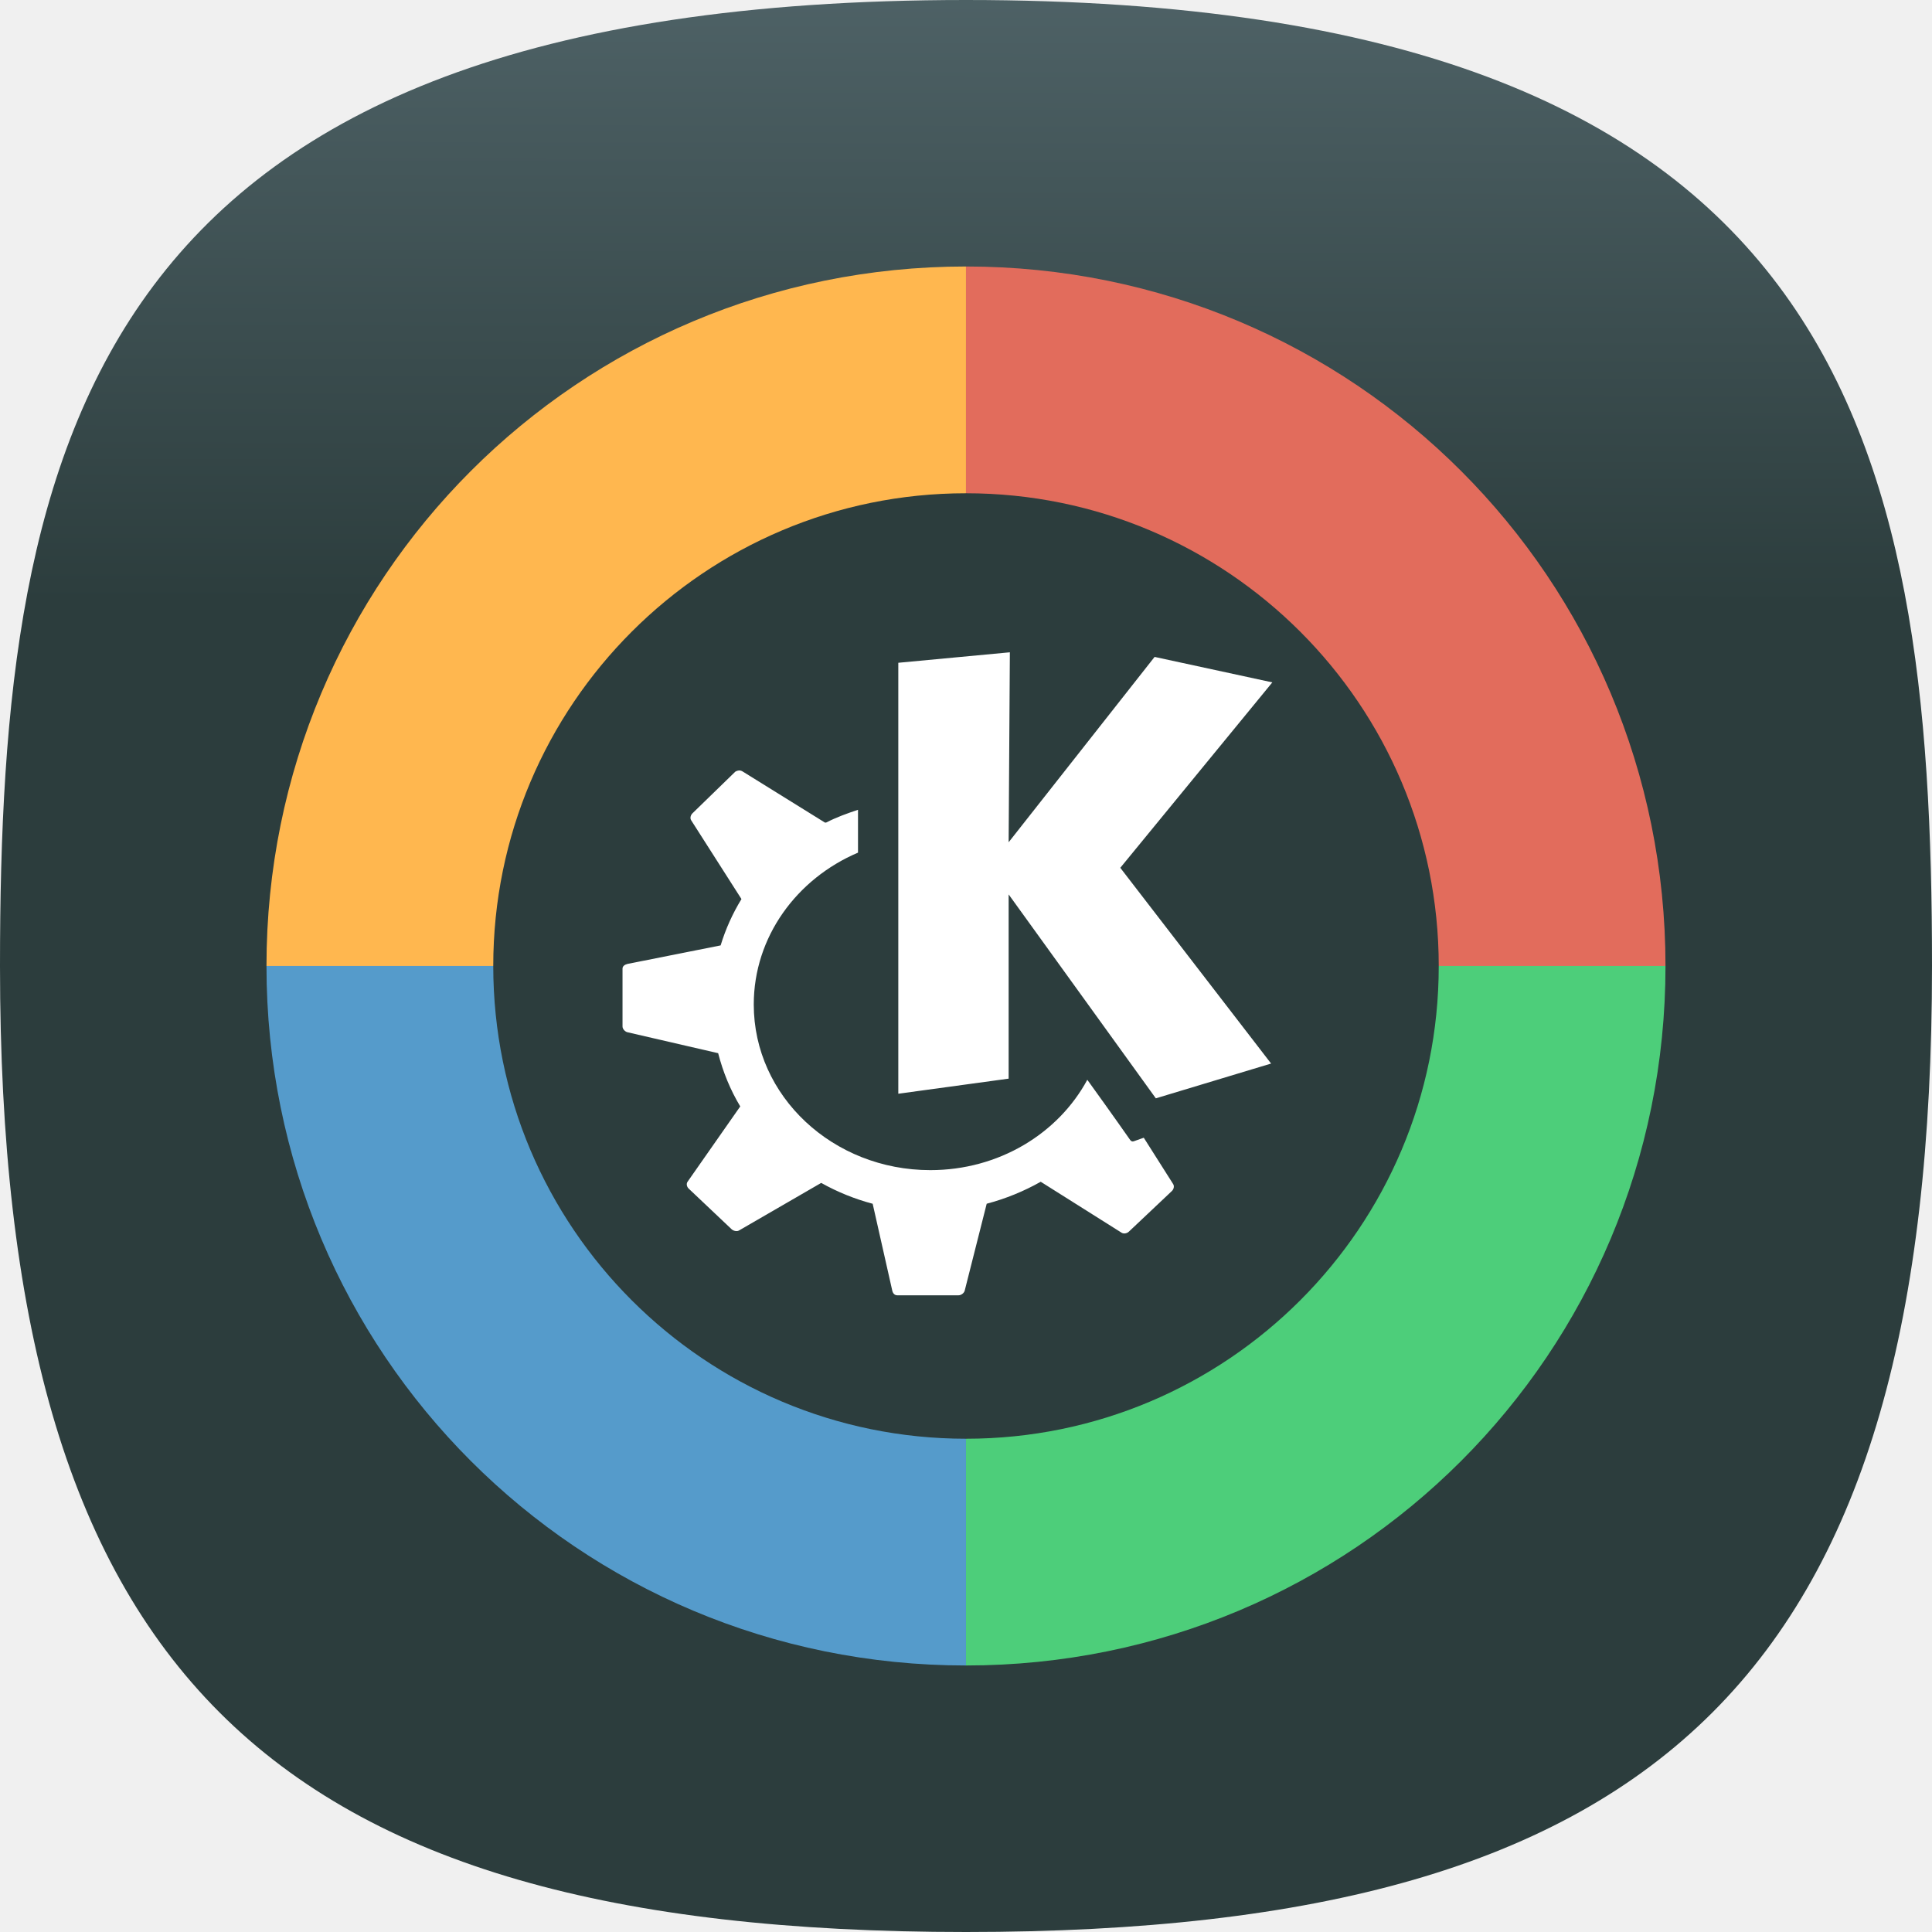
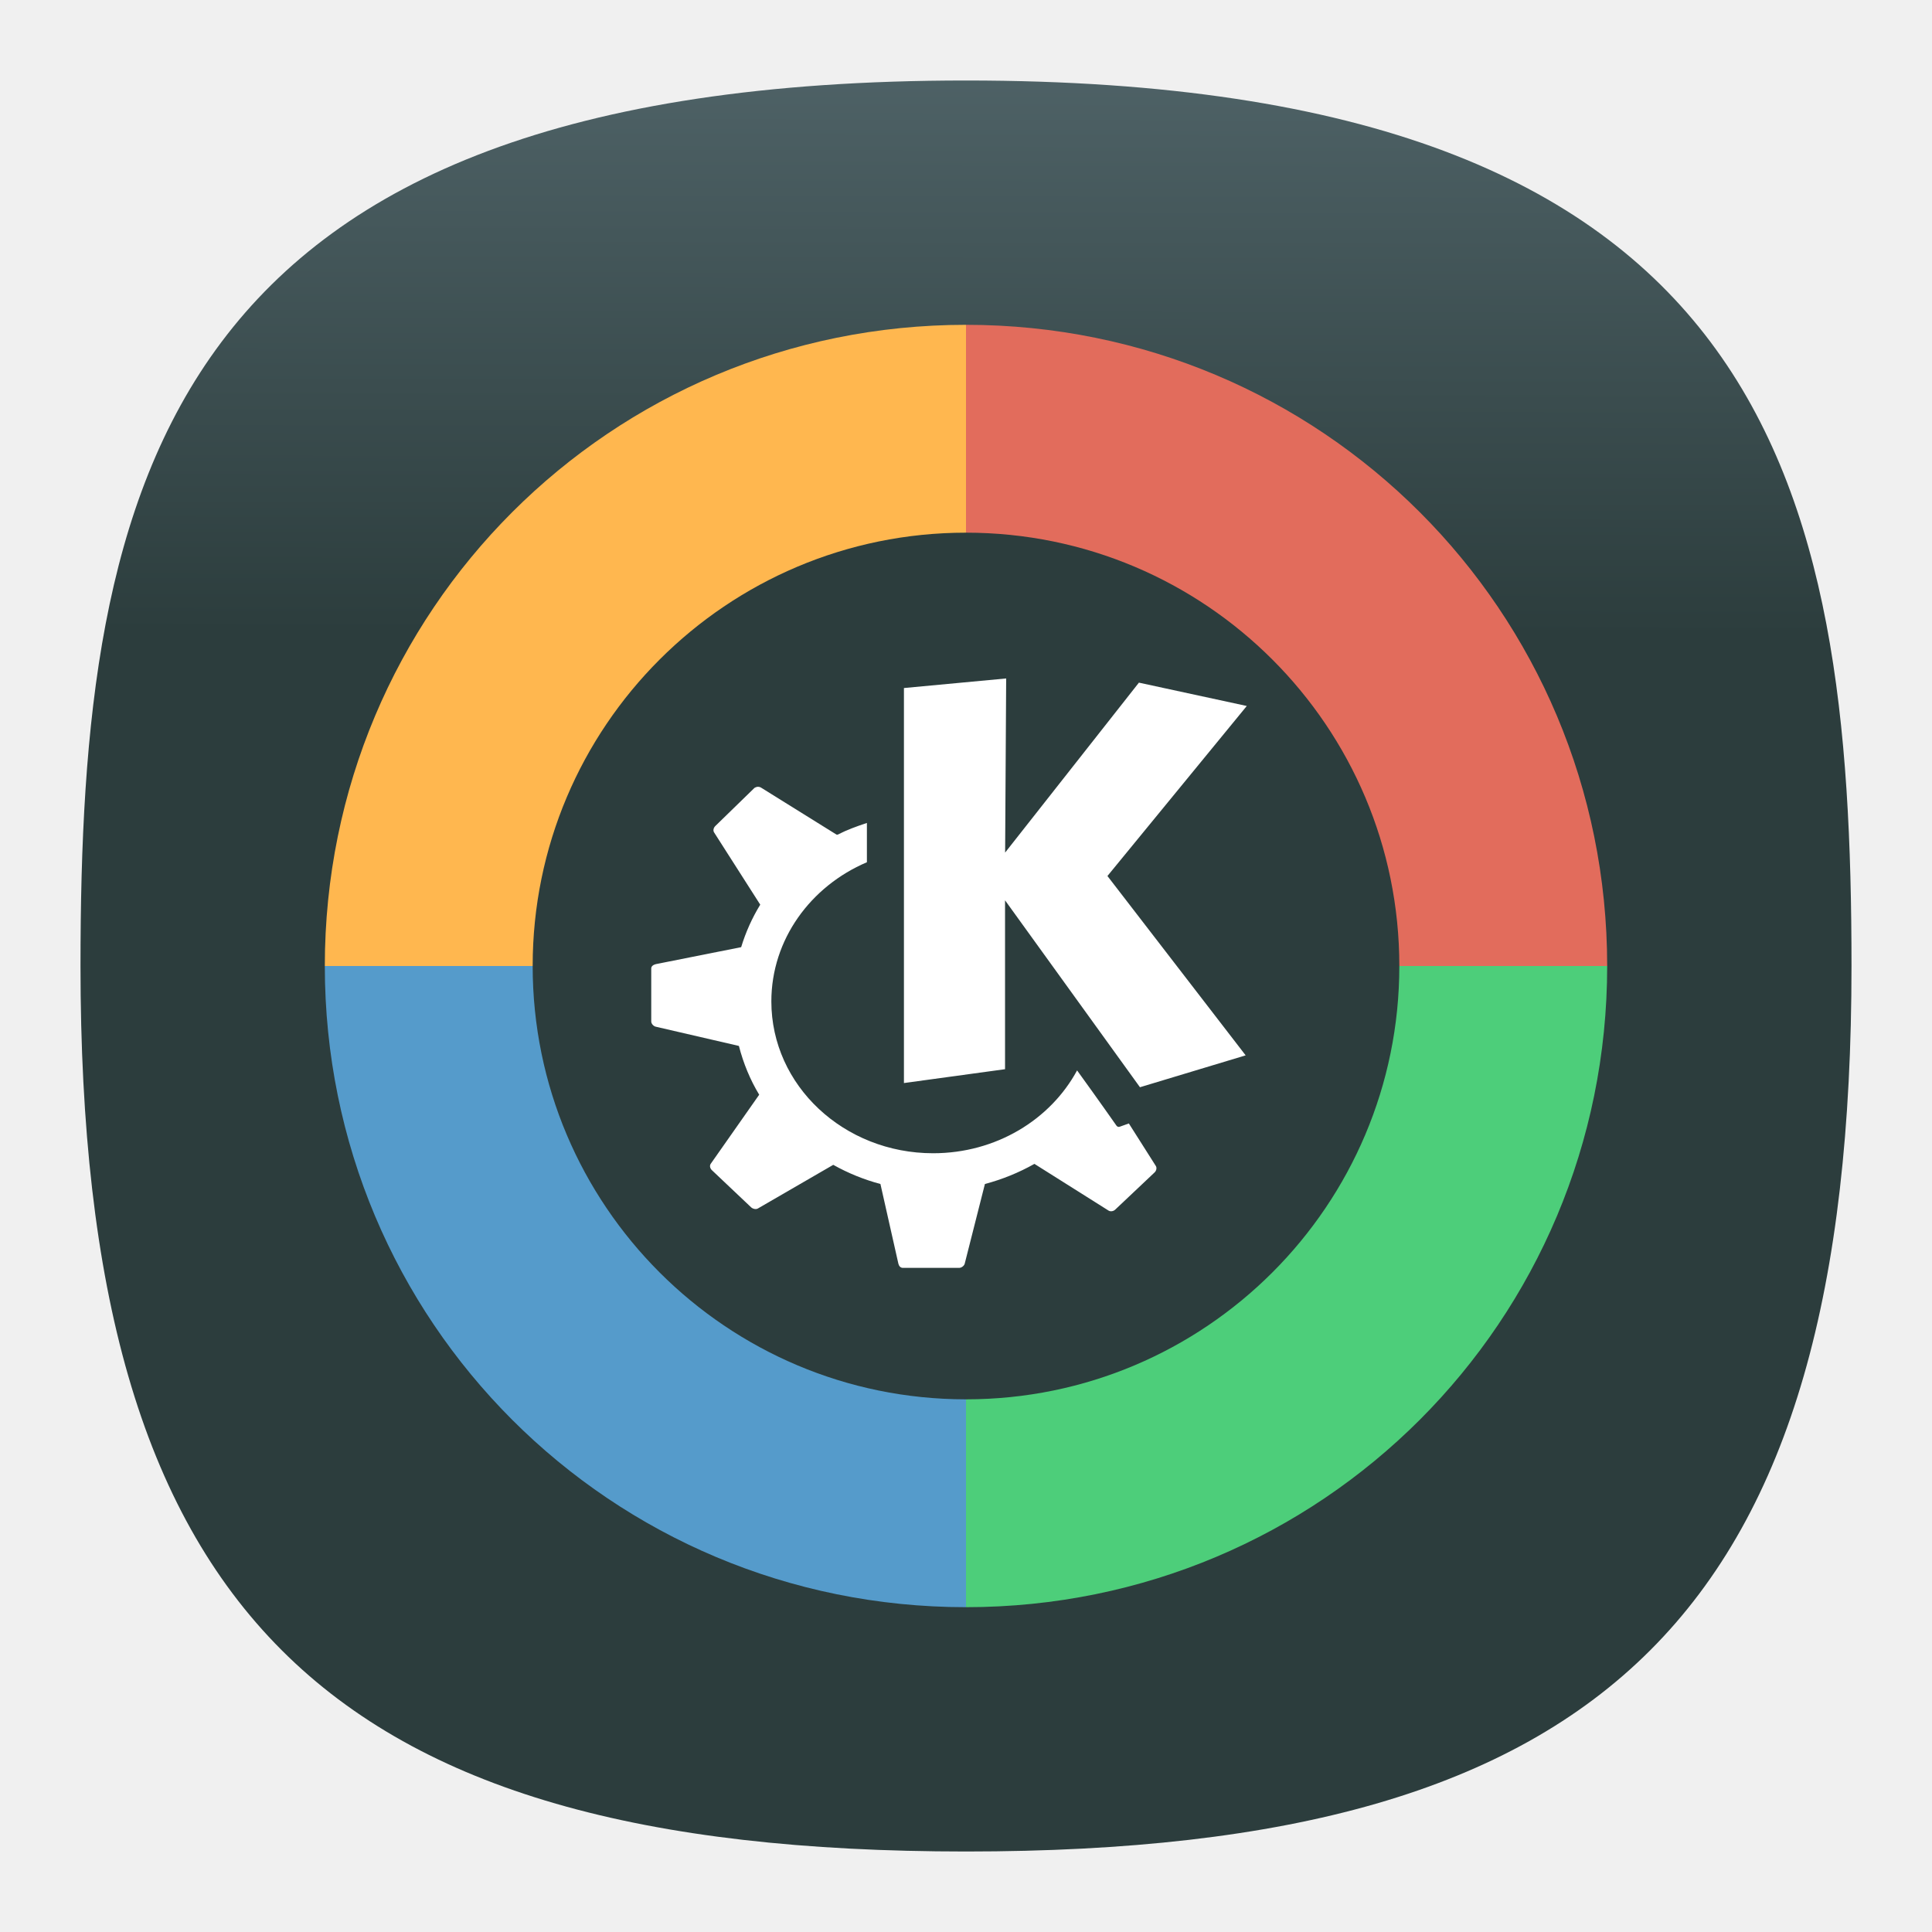
- <svg xmlns="http://www.w3.org/2000/svg" xmlns:xlink="http://www.w3.org/1999/xlink" width="22" height="22" viewBox="0 0 22 22" fill="none" version="1.1" id="svg11" xml:space="preserve">
+ <svg xmlns="http://www.w3.org/2000/svg" xmlns:xlink="http://www.w3.org/1999/xlink" width="24" height="24" viewBox="0 0 24 24" fill="none" version="1.1" id="svg11" xml:space="preserve">
  <defs id="defs9">
    <linearGradient id="linearGradient1820">
      <stop style="stop-color:#2c3d3d;stop-opacity:1;" offset="0" id="stop1816" />
      <stop style="stop-color:#53676c;stop-opacity:1" offset="1" id="stop1818" />
    </linearGradient>
    <style type="text/css" id="current-color-scheme">
      .ColorScheme-Text {
        color:#31363b;
      }
      .ColorScheme-Background {
        color:#eff0f1;
      }
      .ColorScheme-Highlight {
        color:#3daee9;
      }
      .ColorScheme-ViewText {
        color:#31363b;
      }
      .ColorScheme-ViewBackground {
        color:#fcfcfc;
      }
      .ColorScheme-ViewHover {
        color:#93cee9;
      }
      .ColorScheme-ViewFocus{
        color:#3daee9;
      }
      .ColorScheme-ButtonText {
        color:#31363b;
      }
      .ColorScheme-ButtonBackground {
        color:#eff0f1;
      }
      .ColorScheme-ButtonHover {
        color:#93cee9;
      }
      .ColorScheme-ButtonFocus{
        color:#3daee9;
      }
      </style>
    <style type="text/css" id="current-color-scheme-9">
      .ColorScheme-Text {
        color:#31363b;
      }
      .ColorScheme-Background {
        color:#eff0f1;
      }
      .ColorScheme-Highlight {
        color:#3daee9;
      }
      .ColorScheme-ViewText {
        color:#31363b;
      }
      .ColorScheme-ViewBackground {
        color:#fcfcfc;
      }
      .ColorScheme-ViewHover {
        color:#93cee9;
      }
      .ColorScheme-ViewFocus{
        color:#3daee9;
      }
      .ColorScheme-ButtonText {
        color:#31363b;
      }
      .ColorScheme-ButtonBackground {
        color:#eff0f1;
      }
      .ColorScheme-ButtonHover {
        color:#93cee9;
      }
      .ColorScheme-ButtonFocus{
        color:#3daee9;
      }
      </style>
    <style type="text/css" id="current-color-scheme-2">
      .ColorScheme-Text {
        color:#31363b;
      }
      .ColorScheme-Background {
        color:#eff0f1;
      }
      .ColorScheme-Highlight {
        color:#3daee9;
      }
      .ColorScheme-ViewText {
        color:#31363b;
      }
      .ColorScheme-ViewBackground {
        color:#fcfcfc;
      }
      .ColorScheme-ViewHover {
        color:#93cee9;
      }
      .ColorScheme-ViewFocus{
        color:#3daee9;
      }
      .ColorScheme-ButtonText {
        color:#31363b;
      }
      .ColorScheme-ButtonBackground {
        color:#eff0f1;
      }
      .ColorScheme-ButtonHover {
        color:#93cee9;
      }
      .ColorScheme-ButtonFocus{
        color:#3daee9;
      }
      </style>
    <style type="text/css" id="current-color-scheme-3">
      .ColorScheme-Text {
        color:#31363b;
      }
      .ColorScheme-Background {
        color:#eff0f1;
      }
      .ColorScheme-Highlight {
        color:#3daee9;
      }
      .ColorScheme-ViewText {
        color:#31363b;
      }
      .ColorScheme-ViewBackground {
        color:#fcfcfc;
      }
      .ColorScheme-ViewHover {
        color:#93cee9;
      }
      .ColorScheme-ViewFocus{
        color:#3daee9;
      }
      .ColorScheme-ButtonText {
        color:#31363b;
      }
      .ColorScheme-ButtonBackground {
        color:#eff0f1;
      }
      .ColorScheme-ButtonHover {
        color:#93cee9;
      }
      .ColorScheme-ButtonFocus{
        color:#3daee9;
      }
      </style>
    <style type="text/css" id="current-color-scheme-97">
      .ColorScheme-Text {
        color:#31363b;
      }
      .ColorScheme-Background {
        color:#eff0f1;
      }
      .ColorScheme-Highlight {
        color:#3daee9;
      }
      .ColorScheme-ViewText {
        color:#31363b;
      }
      .ColorScheme-ViewBackground {
        color:#fcfcfc;
      }
      .ColorScheme-ViewHover {
        color:#93cee9;
      }
      .ColorScheme-ViewFocus{
        color:#3daee9;
      }
      .ColorScheme-ButtonText {
        color:#31363b;
      }
      .ColorScheme-ButtonBackground {
        color:#eff0f1;
      }
      .ColorScheme-ButtonHover {
        color:#93cee9;
      }
      .ColorScheme-ButtonFocus{
        color:#3daee9;
      }
      </style>
    <style type="text/css" id="current-color-scheme-7">
      .ColorScheme-Text {
        color:#31363b;
      }
      .ColorScheme-Background {
        color:#eff0f1;
      }
      .ColorScheme-Highlight {
        color:#3daee9;
      }
      .ColorScheme-ViewText {
        color:#31363b;
      }
      .ColorScheme-ViewBackground {
        color:#fcfcfc;
      }
      .ColorScheme-ViewHover {
        color:#93cee9;
      }
      .ColorScheme-ViewFocus{
        color:#3daee9;
      }
      .ColorScheme-ButtonText {
        color:#31363b;
      }
      .ColorScheme-ButtonBackground {
        color:#eff0f1;
      }
      .ColorScheme-ButtonHover {
        color:#93cee9;
      }
      .ColorScheme-ButtonFocus{
        color:#3daee9;
      }
      </style>
    <style type="text/css" id="current-color-scheme-9-0">
      .ColorScheme-Text {
        color:#31363b;
      }
      .ColorScheme-Background {
        color:#eff0f1;
      }
      .ColorScheme-Highlight {
        color:#3daee9;
      }
      .ColorScheme-ViewText {
        color:#31363b;
      }
      .ColorScheme-ViewBackground {
        color:#fcfcfc;
      }
      .ColorScheme-ViewHover {
        color:#93cee9;
      }
      .ColorScheme-ViewFocus{
        color:#3daee9;
      }
      .ColorScheme-ButtonText {
        color:#31363b;
      }
      .ColorScheme-ButtonBackground {
        color:#eff0f1;
      }
      .ColorScheme-ButtonHover {
        color:#93cee9;
      }
      .ColorScheme-ButtonFocus{
        color:#3daee9;
      }
      </style>
    <style type="text/css" id="current-color-scheme-2-9">
      .ColorScheme-Text {
        color:#31363b;
      }
      .ColorScheme-Background {
        color:#eff0f1;
      }
      .ColorScheme-Highlight {
        color:#3daee9;
      }
      .ColorScheme-ViewText {
        color:#31363b;
      }
      .ColorScheme-ViewBackground {
        color:#fcfcfc;
      }
      .ColorScheme-ViewHover {
        color:#93cee9;
      }
      .ColorScheme-ViewFocus{
        color:#3daee9;
      }
      .ColorScheme-ButtonText {
        color:#31363b;
      }
      .ColorScheme-ButtonBackground {
        color:#eff0f1;
      }
      .ColorScheme-ButtonHover {
        color:#93cee9;
      }
      .ColorScheme-ButtonFocus{
        color:#3daee9;
      }
      </style>
    <style type="text/css" id="current-color-scheme-3-3">
      .ColorScheme-Text {
        color:#31363b;
      }
      .ColorScheme-Background {
        color:#eff0f1;
      }
      .ColorScheme-Highlight {
        color:#3daee9;
      }
      .ColorScheme-ViewText {
        color:#31363b;
      }
      .ColorScheme-ViewBackground {
        color:#fcfcfc;
      }
      .ColorScheme-ViewHover {
        color:#93cee9;
      }
      .ColorScheme-ViewFocus{
        color:#3daee9;
      }
      .ColorScheme-ButtonText {
        color:#31363b;
      }
      .ColorScheme-ButtonBackground {
        color:#eff0f1;
      }
      .ColorScheme-ButtonHover {
        color:#93cee9;
      }
      .ColorScheme-ButtonFocus{
        color:#3daee9;
      }
      </style>
    <style type="text/css" id="current-color-scheme-97-6">
      .ColorScheme-Text {
        color:#31363b;
      }
      .ColorScheme-Background {
        color:#eff0f1;
      }
      .ColorScheme-Highlight {
        color:#3daee9;
      }
      .ColorScheme-ViewText {
        color:#31363b;
      }
      .ColorScheme-ViewBackground {
        color:#fcfcfc;
      }
      .ColorScheme-ViewHover {
        color:#93cee9;
      }
      .ColorScheme-ViewFocus{
        color:#3daee9;
      }
      .ColorScheme-ButtonText {
        color:#31363b;
      }
      .ColorScheme-ButtonBackground {
        color:#eff0f1;
      }
      .ColorScheme-ButtonHover {
        color:#93cee9;
      }
      .ColorScheme-ButtonFocus{
        color:#3daee9;
      }
      </style>
    <style type="text/css" id="current-color-scheme-6">
      .ColorScheme-Text {
        color:#31363b;
      }
      .ColorScheme-Background {
        color:#eff0f1;
      }
      .ColorScheme-Highlight {
        color:#3daee9;
      }
      .ColorScheme-ViewText {
        color:#31363b;
      }
      .ColorScheme-ViewBackground {
        color:#fcfcfc;
      }
      .ColorScheme-ViewHover {
        color:#93cee9;
      }
      .ColorScheme-ViewFocus{
        color:#3daee9;
      }
      .ColorScheme-ButtonText {
        color:#31363b;
      }
      .ColorScheme-ButtonBackground {
        color:#eff0f1;
      }
      .ColorScheme-ButtonHover {
        color:#93cee9;
      }
      .ColorScheme-ButtonFocus{
        color:#3daee9;
      }
      </style>
    <style id="current-color-scheme-35" type="text/css">.ColorScheme-Text{color:#4d4d4d}</style>
    <style id="current-color-scheme-1" type="text/css">.ColorScheme-Text{color:#4d4d4d}</style>
-     <linearGradient xlink:href="#linearGradient1820" id="linearGradient1822" x1="11.793" y1="33.006" x2="11.865" y2="0.288" gradientUnits="userSpaceOnUse" />
-     <linearGradient xlink:href="#linearGradient1820" id="linearGradient1936" gradientUnits="userSpaceOnUse" x1="11.793" y1="33.006" x2="11.865" y2="0.288" />
-     <linearGradient xlink:href="#linearGradient1820" id="linearGradient1938" gradientUnits="userSpaceOnUse" x1="11.793" y1="33.006" x2="11.865" y2="0.288" />
+     <linearGradient xlink:href="#linearGradient1820" id="linearGradient1936" gradientUnits="userSpaceOnUse" x1="11.793" y1="33.006" x2="11.865" y2="0.288" gradientTransform="matrix(0.2444444,0,0,0.2444444,-0.2222222,-0.2222222)" />
    <linearGradient xlink:href="#linearGradient1820" id="linearGradient1940" gradientUnits="userSpaceOnUse" x1="11.793" y1="33.006" x2="11.865" y2="0.288" />
    <linearGradient xlink:href="#linearGradient1820" id="linearGradient1942" gradientUnits="userSpaceOnUse" x1="11.793" y1="33.006" x2="11.865" y2="0.288" />
    <linearGradient xlink:href="#linearGradient1820" id="linearGradient1944" gradientUnits="userSpaceOnUse" x1="11.793" y1="33.006" x2="11.865" y2="0.288" />
    <linearGradient xlink:href="#linearGradient1820" id="linearGradient1946" gradientUnits="userSpaceOnUse" x1="11.793" y1="33.006" x2="11.865" y2="0.288" />
    <linearGradient xlink:href="#linearGradient1820" id="linearGradient1948" gradientUnits="userSpaceOnUse" x1="11.793" y1="33.006" x2="11.865" y2="0.288" />
    <linearGradient xlink:href="#linearGradient1820" id="linearGradient1950" gradientUnits="userSpaceOnUse" x1="11.793" y1="33.006" x2="11.865" y2="0.288" />
    <linearGradient xlink:href="#linearGradient1820" id="linearGradient1952" gradientUnits="userSpaceOnUse" x1="11.793" y1="33.006" x2="11.865" y2="0.288" />
    <linearGradient xlink:href="#linearGradient1820" id="linearGradient1954" gradientUnits="userSpaceOnUse" x1="11.793" y1="33.006" x2="11.865" y2="0.288" />
    <linearGradient xlink:href="#linearGradient1820" id="linearGradient1956" gradientUnits="userSpaceOnUse" x1="11.793" y1="33.006" x2="11.865" y2="0.288" />
    <linearGradient xlink:href="#linearGradient1820" id="linearGradient1958" gradientUnits="userSpaceOnUse" x1="11.793" y1="33.006" x2="11.865" y2="0.288" />
    <linearGradient xlink:href="#linearGradient1820" id="linearGradient1960" gradientUnits="userSpaceOnUse" x1="11.793" y1="33.006" x2="11.865" y2="0.288" />
    <linearGradient xlink:href="#linearGradient1820" id="linearGradient1962" gradientUnits="userSpaceOnUse" x1="11.793" y1="33.006" x2="11.865" y2="0.288" />
    <linearGradient xlink:href="#linearGradient1820" id="linearGradient1964" gradientUnits="userSpaceOnUse" x1="11.793" y1="33.006" x2="11.865" y2="0.288" />
    <linearGradient xlink:href="#linearGradient1820" id="linearGradient1966" gradientUnits="userSpaceOnUse" x1="11.793" y1="33.006" x2="11.865" y2="0.288" />
    <linearGradient xlink:href="#linearGradient1820" id="linearGradient1968" gradientUnits="userSpaceOnUse" x1="11.793" y1="33.006" x2="11.865" y2="0.288" />
  </defs>
-   <g style="fill:url(#linearGradient1822);fill-opacity:1" id="g365" transform="translate(-1,-1)">
-     <g id="g2267" style="fill:url(#linearGradient1938);fill-opacity:1">
-       <path d="M 50,5 C 9.091,5 5,25.455 5,50 5,82.727 17.273,95 50,95 82.727,95 95,82.727 95,50 95,25.455 90.909,5 50,5 Z" id="path6" style="font-variation-settings:normal;display:inline;opacity:1;vector-effect:none;fill:url(#linearGradient1936);fill-opacity:1;stroke-width:4.567;stroke-linecap:butt;stroke-linejoin:miter;stroke-miterlimit:4;stroke-dasharray:none;stroke-dashoffset:0;stroke-opacity:1;-inkscape-stroke:none;stop-color:#000000;stop-opacity:1" transform="matrix(0.2444444,0,0,0.2444444,-0.2222222,-0.2222222)" />
-     </g>
-     <g id="layer3" style="display:none;fill:url(#linearGradient1944);fill-opacity:1">
-       <circle style="font-variation-settings:normal;display:inline;opacity:1;vector-effect:none;fill:url(#linearGradient1940);fill-opacity:1;stroke:#ff0000;stroke-width:0.044;stroke-linecap:butt;stroke-linejoin:miter;stroke-miterlimit:4;stroke-dasharray:none;stroke-dashoffset:0;stroke-opacity:1;-inkscape-stroke:none;paint-order:markers stroke fill;stop-color:#000000;stop-opacity:1" id="path1480" cx="12" cy="12" r="8" />
-       <rect style="font-variation-settings:normal;display:inline;opacity:1;fill:url(#linearGradient1942);fill-opacity:1;stroke:#ff0000;stroke-width:0.05;stroke-linecap:butt;stroke-linejoin:miter;stroke-miterlimit:4;stroke-dasharray:none;stroke-dashoffset:0;stroke-opacity:1;paint-order:markers stroke fill;stop-color:#000000;stop-opacity:1" id="rect1482" width="14" height="14" x="5" y="5" />
-     </g>
-     <g id="layer4" style="display:none;fill:url(#linearGradient1968);fill-opacity:1">
-       <rect style="display:inline;fill:url(#linearGradient1946);fill-opacity:1;stroke-width:22.687;paint-order:markers stroke fill" id="rect7816" width="2" height="2" x="12" y="-3" rx="0" ry="0" />
-       <rect style="display:inline;fill:url(#linearGradient1948);fill-opacity:1;stroke-width:22.687;paint-order:markers stroke fill" id="rect7820" width="2" height="2" x="9" y="-3" rx="0" ry="0" />
-       <rect style="display:inline;fill:url(#linearGradient1950);fill-opacity:1;stroke-width:22.687;paint-order:markers stroke fill" id="rect7814" width="2" height="2" x="6" y="-3" rx="0" ry="0" />
-       <rect style="display:inline;fill:url(#linearGradient1952);fill-opacity:1;stroke-width:22.687;paint-order:markers stroke fill" id="rect7824" width="2" height="2" x="3" y="-3" rx="0" ry="0" />
-       <rect style="display:inline;fill:url(#linearGradient1954);fill-opacity:1;stroke-width:22.687;paint-order:markers stroke fill" id="rect7822" width="2" height="2" x="0" y="-3" rx="0" ry="0" />
-       <rect style="display:inline;fill:url(#linearGradient1956);fill-opacity:1;stroke-width:22.687;paint-order:markers stroke fill" id="rect3087" width="2" height="2" x="-3" y="12" rx="0" ry="0" />
-       <rect style="display:inline;fill:url(#linearGradient1958);fill-opacity:1;stroke-width:22.687;paint-order:markers stroke fill" id="rect3085" width="2" height="2" x="-3" y="9" rx="0" ry="0" />
-       <rect style="display:inline;fill:url(#linearGradient1960);fill-opacity:1;stroke-width:22.687;paint-order:markers stroke fill" id="rect3089" width="2" height="2" x="-3" y="6" rx="0" ry="0" />
-       <rect style="display:inline;fill:url(#linearGradient1962);fill-opacity:1;stroke-width:22.687;paint-order:markers stroke fill" id="rect3083" width="2" height="2" x="-3" y="3" rx="0" ry="0" />
-       <rect style="display:inline;fill:url(#linearGradient1964);fill-opacity:1;stroke-width:22.687;paint-order:markers stroke fill" id="rect3456" width="2" height="2" x="-3" y="-3.8146973e-06" rx="0" ry="0" />
-       <rect style="display:inline;fill:url(#linearGradient1966);fill-opacity:1;stroke-width:22.687;paint-order:markers stroke fill" id="rect3091" width="2" height="2" x="-3" y="-3" rx="0" ry="0" />
-     </g>
+   <path d="M 12,1 C 2,1 1,6 1,12 1,20 4,23 12,23 20,23 23,20 23,12 23,6 22,1 12,1 Z" id="path6" style="font-variation-settings:normal;display:inline;vector-effect:none;fill:url(#linearGradient1936);fill-opacity:1;stroke-width:1.116;stroke-linecap:butt;stroke-linejoin:miter;stroke-miterlimit:4;stroke-dasharray:none;stroke-dashoffset:0;stroke-opacity:1;-inkscape-stroke:none;stop-color:#000000" />
+   <g id="layer3" style="display:none;fill:url(#linearGradient1944);fill-opacity:1">
+     <circle style="font-variation-settings:normal;display:inline;opacity:1;vector-effect:none;fill:url(#linearGradient1940);fill-opacity:1;stroke:#ff0000;stroke-width:0.044;stroke-linecap:butt;stroke-linejoin:miter;stroke-miterlimit:4;stroke-dasharray:none;stroke-dashoffset:0;stroke-opacity:1;-inkscape-stroke:none;paint-order:markers stroke fill;stop-color:#000000;stop-opacity:1" id="path1480" cx="12" cy="12" r="8" />
+     <rect style="font-variation-settings:normal;display:inline;opacity:1;fill:url(#linearGradient1942);fill-opacity:1;stroke:#ff0000;stroke-width:0.05;stroke-linecap:butt;stroke-linejoin:miter;stroke-miterlimit:4;stroke-dasharray:none;stroke-dashoffset:0;stroke-opacity:1;paint-order:markers stroke fill;stop-color:#000000;stop-opacity:1" id="rect1482" width="14" height="14" x="5" y="5" />
  </g>
-   <g id="g10133" transform="matrix(0.1280487,0,0,0.1280487,-2.445119,-8.015239)">
-     <g id="g9888" transform="matrix(2.92446,0,0,2.92446,-605.7824,-217.4635)">
-       <path d="m 243.047,103.868 c -11.784,0 -21.271,9.487 -21.271,21.271 h 21.271 z" fill="#ffb74f" id="path9843" style="stroke-width:0.788" />
-       <path d="m 243.047,103.868 c 11.784,0 21.271,9.487 21.271,21.271 h -21.271 z" fill="#e26c5c" id="path9845" style="stroke-width:0.788" />
-       <path d="m 243.047,146.409 c 11.784,0 21.271,-9.487 21.271,-21.271 h -21.271 z" fill="#4dce7a" id="path9847" style="stroke-width:0.788" />
-       <path d="m 243.047,146.409 c -11.784,0 -21.271,-9.487 -21.271,-21.271 h 21.271 z" fill="#559bcb" id="path9849" style="stroke-width:0.788" />
-     </g>
-     <g id="g9611" transform="translate(-263.7331,106.3411)">
-       <circle cx="368.733" cy="42.159" r="42.04" fill="#2c3d3d" id="circle7707" style="stroke-width:2.596" />
-       <path d="m 372.634,14.262 -9.921,0.932 v 38.324 l 9.812,-1.342 V 35.793 L 385.614,53.927 395.865,50.834 382.454,33.426 395.974,16.937 385.505,14.672 372.525,31.156 Z m -24.085,10.505 a 0.779,0.779 0 0 0 -0.33,0.109 l -3.815,3.708 c -0.163,0.161 -0.231,0.428 -0.112,0.615 l 4.474,7.007 a 17.776,17.776 0 0 0 -1.853,4.121 l -8.286,1.648 c -0.234,0.06 -0.439,0.192 -0.439,0.415 v 5.149 c 0,0.215 0.215,0.459 0.439,0.511 l 8.066,1.863 c 0.431,1.679 1.085,3.27 1.964,4.733 l -4.687,6.701 c -0.13,0.189 -0.062,0.457 0.109,0.615 l 3.812,3.607 c 0.161,0.145 0.459,0.228 0.657,0.109 l 7.308,-4.23 a 19.712,19.712 0 0 0 4.578,1.855 l 1.744,7.733 c 0.052,0.223 0.202,0.407 0.439,0.407 h 5.452 c 0.231,0 0.493,-0.197 0.548,-0.41 l 1.957,-7.733 a 20.397,20.397 0 0 0 4.804,-1.954 l 7.199,4.536 c 0.2,0.119 0.483,0.054 0.649,-0.109 l 3.82,-3.607 c 0.164,-0.161 0.228,-0.428 0.109,-0.615 l -2.613,-4.121 -0.877,0.311 c -0.125,0.057 -0.254,0 -0.327,-0.104 0,0 -1.65,-2.362 -3.817,-5.359 -2.592,4.791 -7.874,8.034 -13.962,8.034 -8.647,0 -15.7,-6.56 -15.7,-14.732 0,-6.013 3.823,-11.185 9.27,-13.502 v -3.81 c -0.991,0.33 -1.92,0.664 -2.831,1.134 h -0.112 l -7.308,-4.536 a 0.566,0.566 0 0 0 -0.327,-0.096 z" color="#4d4d4d" fill="#ffffff" id="path7711" style="stroke-width:1.923" />
-     </g>
+   <g id="layer4" style="display:none;fill:url(#linearGradient1968);fill-opacity:1">
+     <rect style="display:inline;fill:url(#linearGradient1946);fill-opacity:1;stroke-width:22.687;paint-order:markers stroke fill" id="rect7816" width="2" height="2" x="12" y="-3" rx="0" ry="0" />
+     <rect style="display:inline;fill:url(#linearGradient1948);fill-opacity:1;stroke-width:22.687;paint-order:markers stroke fill" id="rect7820" width="2" height="2" x="9" y="-3" rx="0" ry="0" />
+     <rect style="display:inline;fill:url(#linearGradient1950);fill-opacity:1;stroke-width:22.687;paint-order:markers stroke fill" id="rect7814" width="2" height="2" x="6" y="-3" rx="0" ry="0" />
+     <rect style="display:inline;fill:url(#linearGradient1952);fill-opacity:1;stroke-width:22.687;paint-order:markers stroke fill" id="rect7824" width="2" height="2" x="3" y="-3" rx="0" ry="0" />
+     <rect style="display:inline;fill:url(#linearGradient1954);fill-opacity:1;stroke-width:22.687;paint-order:markers stroke fill" id="rect7822" width="2" height="2" x="0" y="-3" rx="0" ry="0" />
+     <rect style="display:inline;fill:url(#linearGradient1956);fill-opacity:1;stroke-width:22.687;paint-order:markers stroke fill" id="rect3087" width="2" height="2" x="-3" y="12" rx="0" ry="0" />
+     <rect style="display:inline;fill:url(#linearGradient1958);fill-opacity:1;stroke-width:22.687;paint-order:markers stroke fill" id="rect3085" width="2" height="2" x="-3" y="9" rx="0" ry="0" />
+     <rect style="display:inline;fill:url(#linearGradient1960);fill-opacity:1;stroke-width:22.687;paint-order:markers stroke fill" id="rect3089" width="2" height="2" x="-3" y="6" rx="0" ry="0" />
+     <rect style="display:inline;fill:url(#linearGradient1962);fill-opacity:1;stroke-width:22.687;paint-order:markers stroke fill" id="rect3083" width="2" height="2" x="-3" y="3" rx="0" ry="0" />
+     <rect style="display:inline;fill:url(#linearGradient1964);fill-opacity:1;stroke-width:22.687;paint-order:markers stroke fill" id="rect3456" width="2" height="2" x="-3" y="-3.8146973e-06" rx="0" ry="0" />
+     <rect style="display:inline;fill:url(#linearGradient1966);fill-opacity:1;stroke-width:22.687;paint-order:markers stroke fill" id="rect3091" width="2" height="2" x="-3" y="-3" rx="0" ry="0" />
  </g>
+   <path d="M 12,4.035 C 7.587,4.035 4.035,7.587 4.035,12 h 7.965 z" fill="#ffb74f" id="path9843" style="stroke-width:0.295" />
+   <path d="m 12,4.035 c 4.413,0 7.965,3.552 7.965,7.965 h -7.965 z" fill="#e26c5c" id="path9845" style="stroke-width:0.295" />
+   <path d="m 12,19.965 c 4.413,0 7.965,-3.553 7.965,-7.965 h -7.965 z" fill="#4dce7a" id="path9847" style="stroke-width:0.295" />
+   <path d="M 12,19.965 C 7.587,19.965 4.035,16.413 4.035,12 h 7.965 z" fill="#559bcb" id="path9849" style="stroke-width:0.295" />
+   <circle cx="12" cy="12" r="5.383" fill="#2c3d3d" id="circle7707" style="stroke-width:0.332" />
+   <path d="m 12.499,8.428 -1.27,0.119 v 4.907 l 1.256,-0.172 v -2.098 l 1.676,2.322 1.313,-0.396 L 13.757,10.882 15.488,8.77 14.148,8.48 12.486,10.591 Z M 9.415,9.773 a 0.1,0.1 0 0 0 -0.042,0.014 L 8.885,10.262 c -0.021,0.021 -0.03,0.055 -0.014,0.079 l 0.573,0.897 a 2.276,2.276 0 0 0 -0.237,0.528 l -1.061,0.211 c -0.03,0.008 -0.056,0.025 -0.056,0.053 v 0.659 c 0,0.028 0.028,0.059 0.056,0.065 l 1.033,0.239 c 0.055,0.215 0.139,0.419 0.252,0.606 L 8.829,14.457 c -0.017,0.024 -0.008,0.058 0.014,0.079 l 0.488,0.462 c 0.021,0.019 0.059,0.029 0.084,0.014 l 0.936,-0.542 a 2.524,2.524 0 0 0 0.586,0.238 l 0.223,0.99 c 0.007,0.029 0.026,0.052 0.056,0.052 h 0.698 c 0.03,0 0.063,-0.025 0.07,-0.052 l 0.251,-0.99 a 2.612,2.612 0 0 0 0.615,-0.25 l 0.922,0.581 c 0.026,0.015 0.062,0.007 0.083,-0.014 l 0.489,-0.462 c 0.021,-0.021 0.029,-0.055 0.014,-0.079 l -0.335,-0.528 -0.112,0.04 c -0.016,0.007 -0.033,0 -0.042,-0.013 0,0 -0.211,-0.302 -0.489,-0.686 -0.332,0.613 -1.008,1.029 -1.788,1.029 -1.107,0 -2.01,-0.84 -2.01,-1.886 0,-0.77 0.489,-1.432 1.187,-1.729 v -0.488 c -0.127,0.042 -0.246,0.085 -0.363,0.145 h -0.014 L 9.457,9.786 a 0.072,0.072 0 0 0 -0.042,-0.012 z" color="#4d4d4d" fill="#ffffff" id="path7711" style="stroke-width:0.246" />
</svg>
